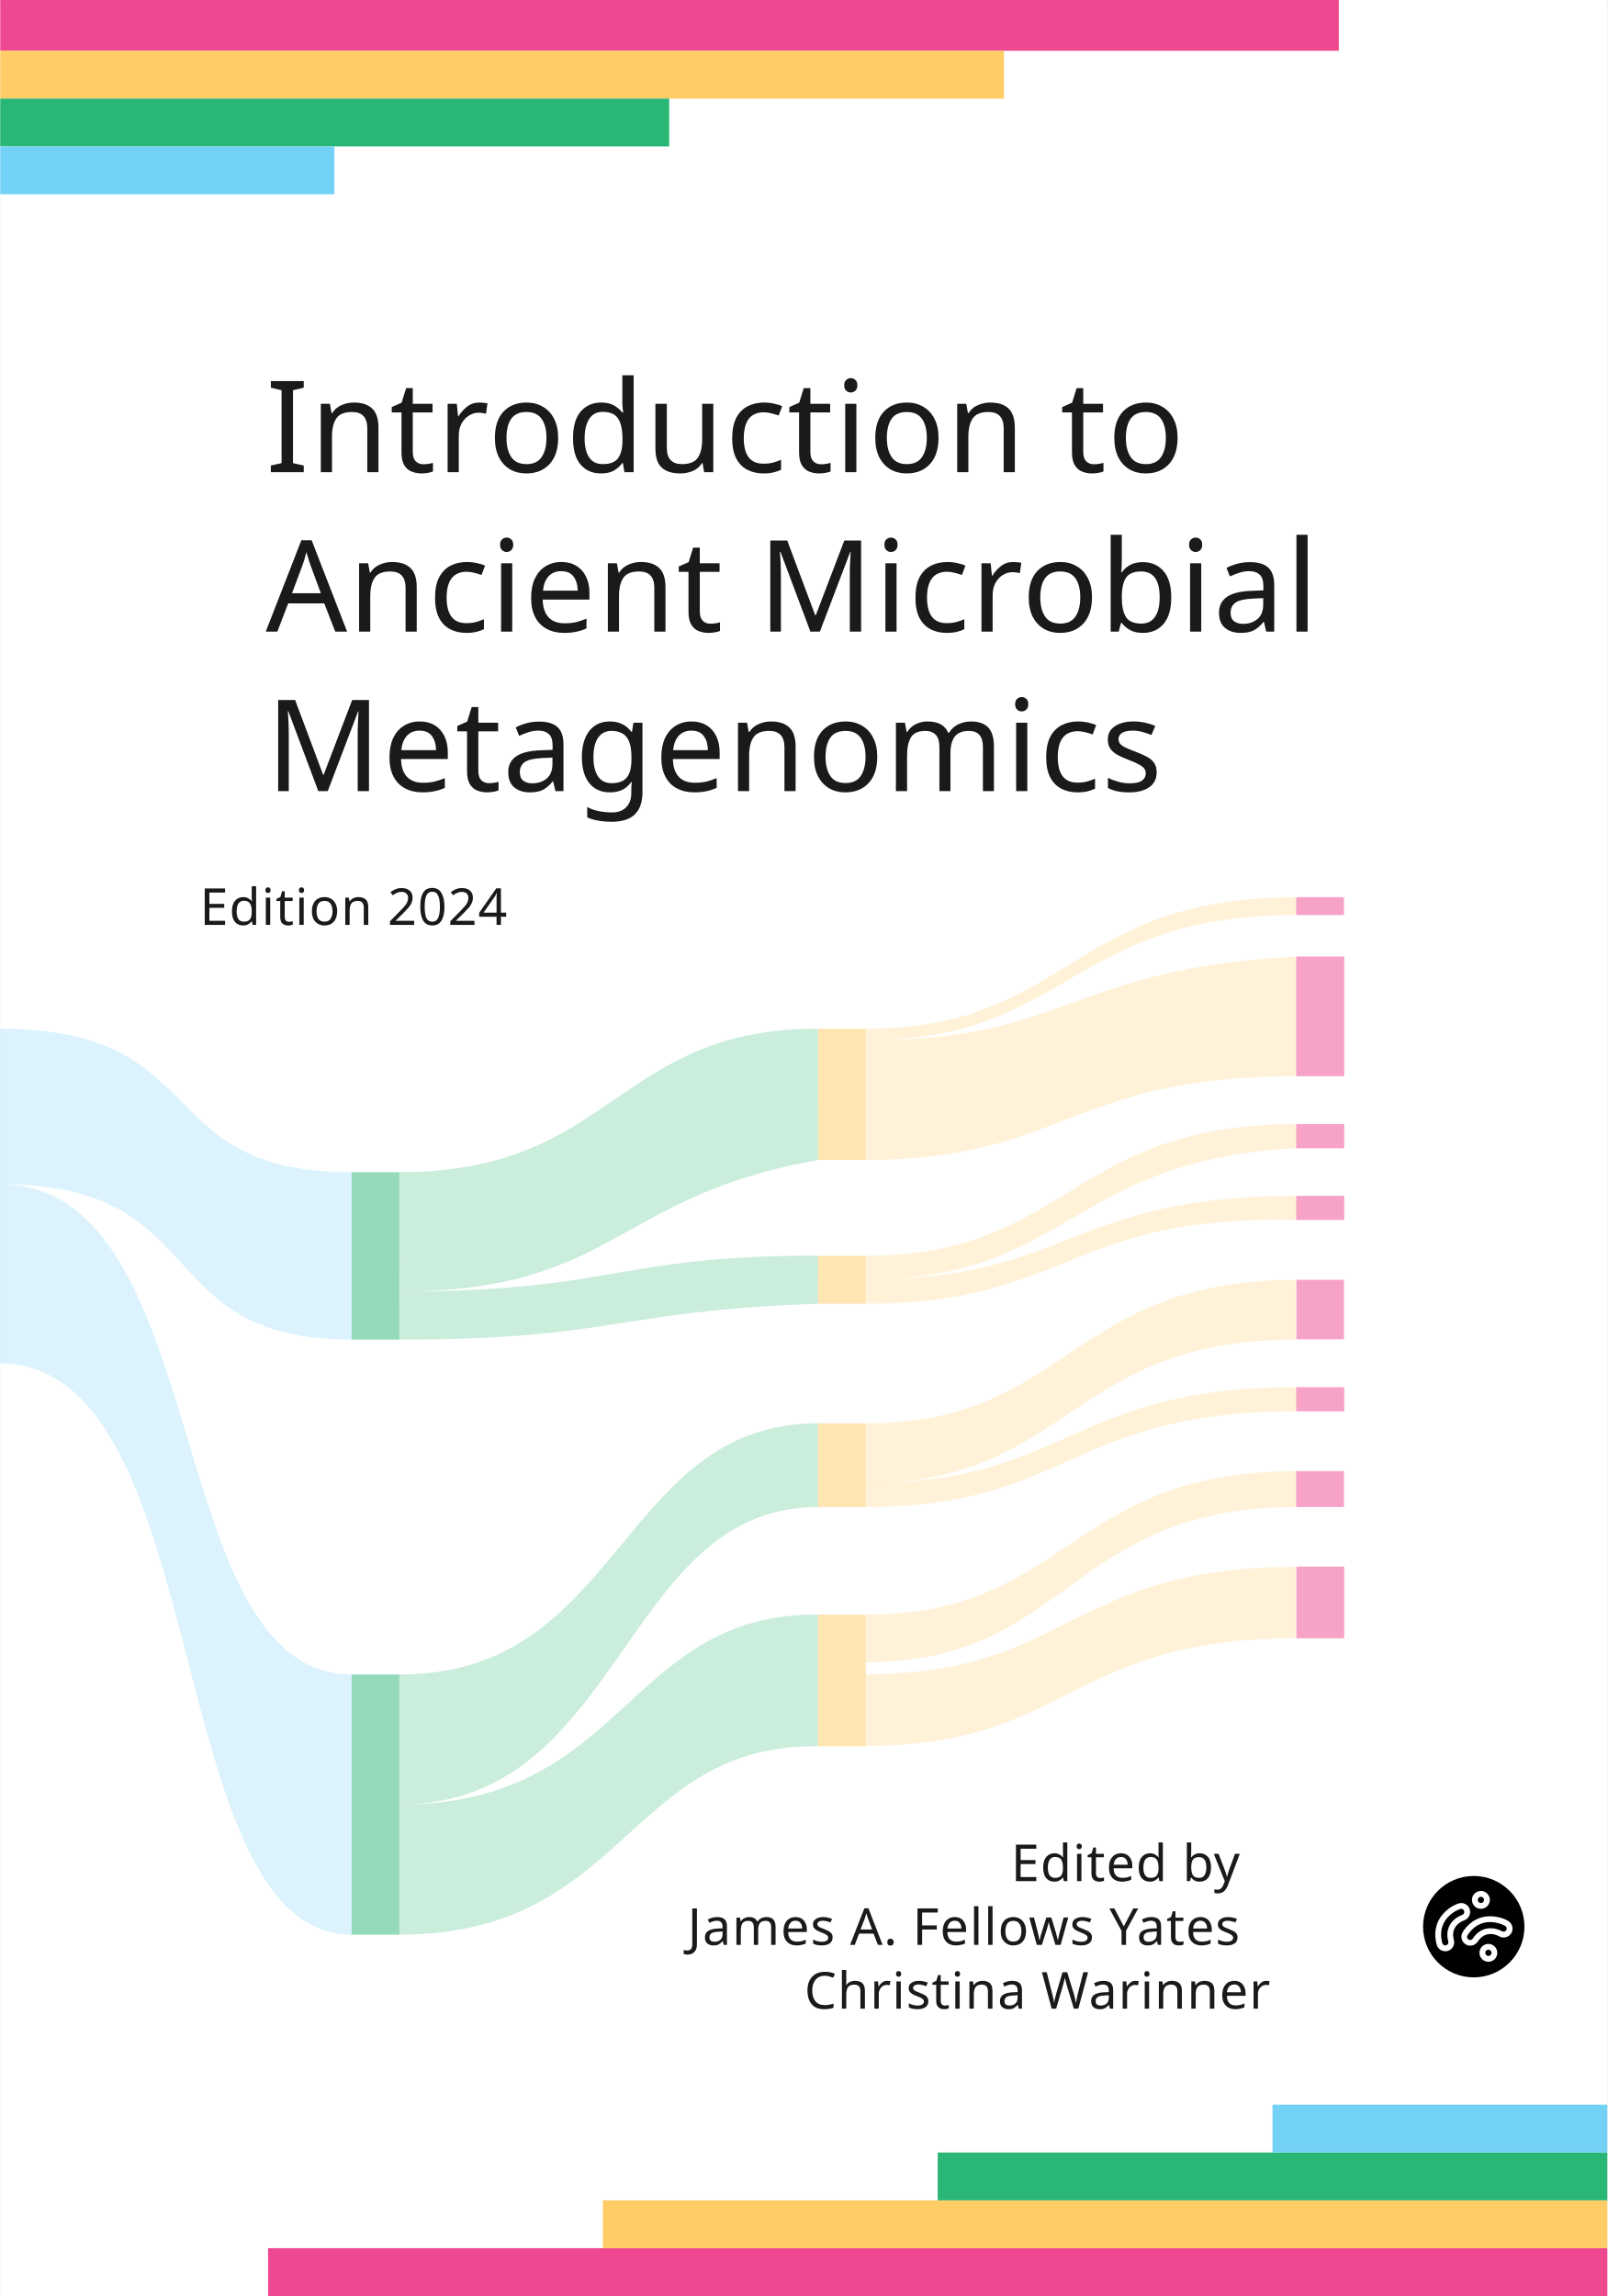
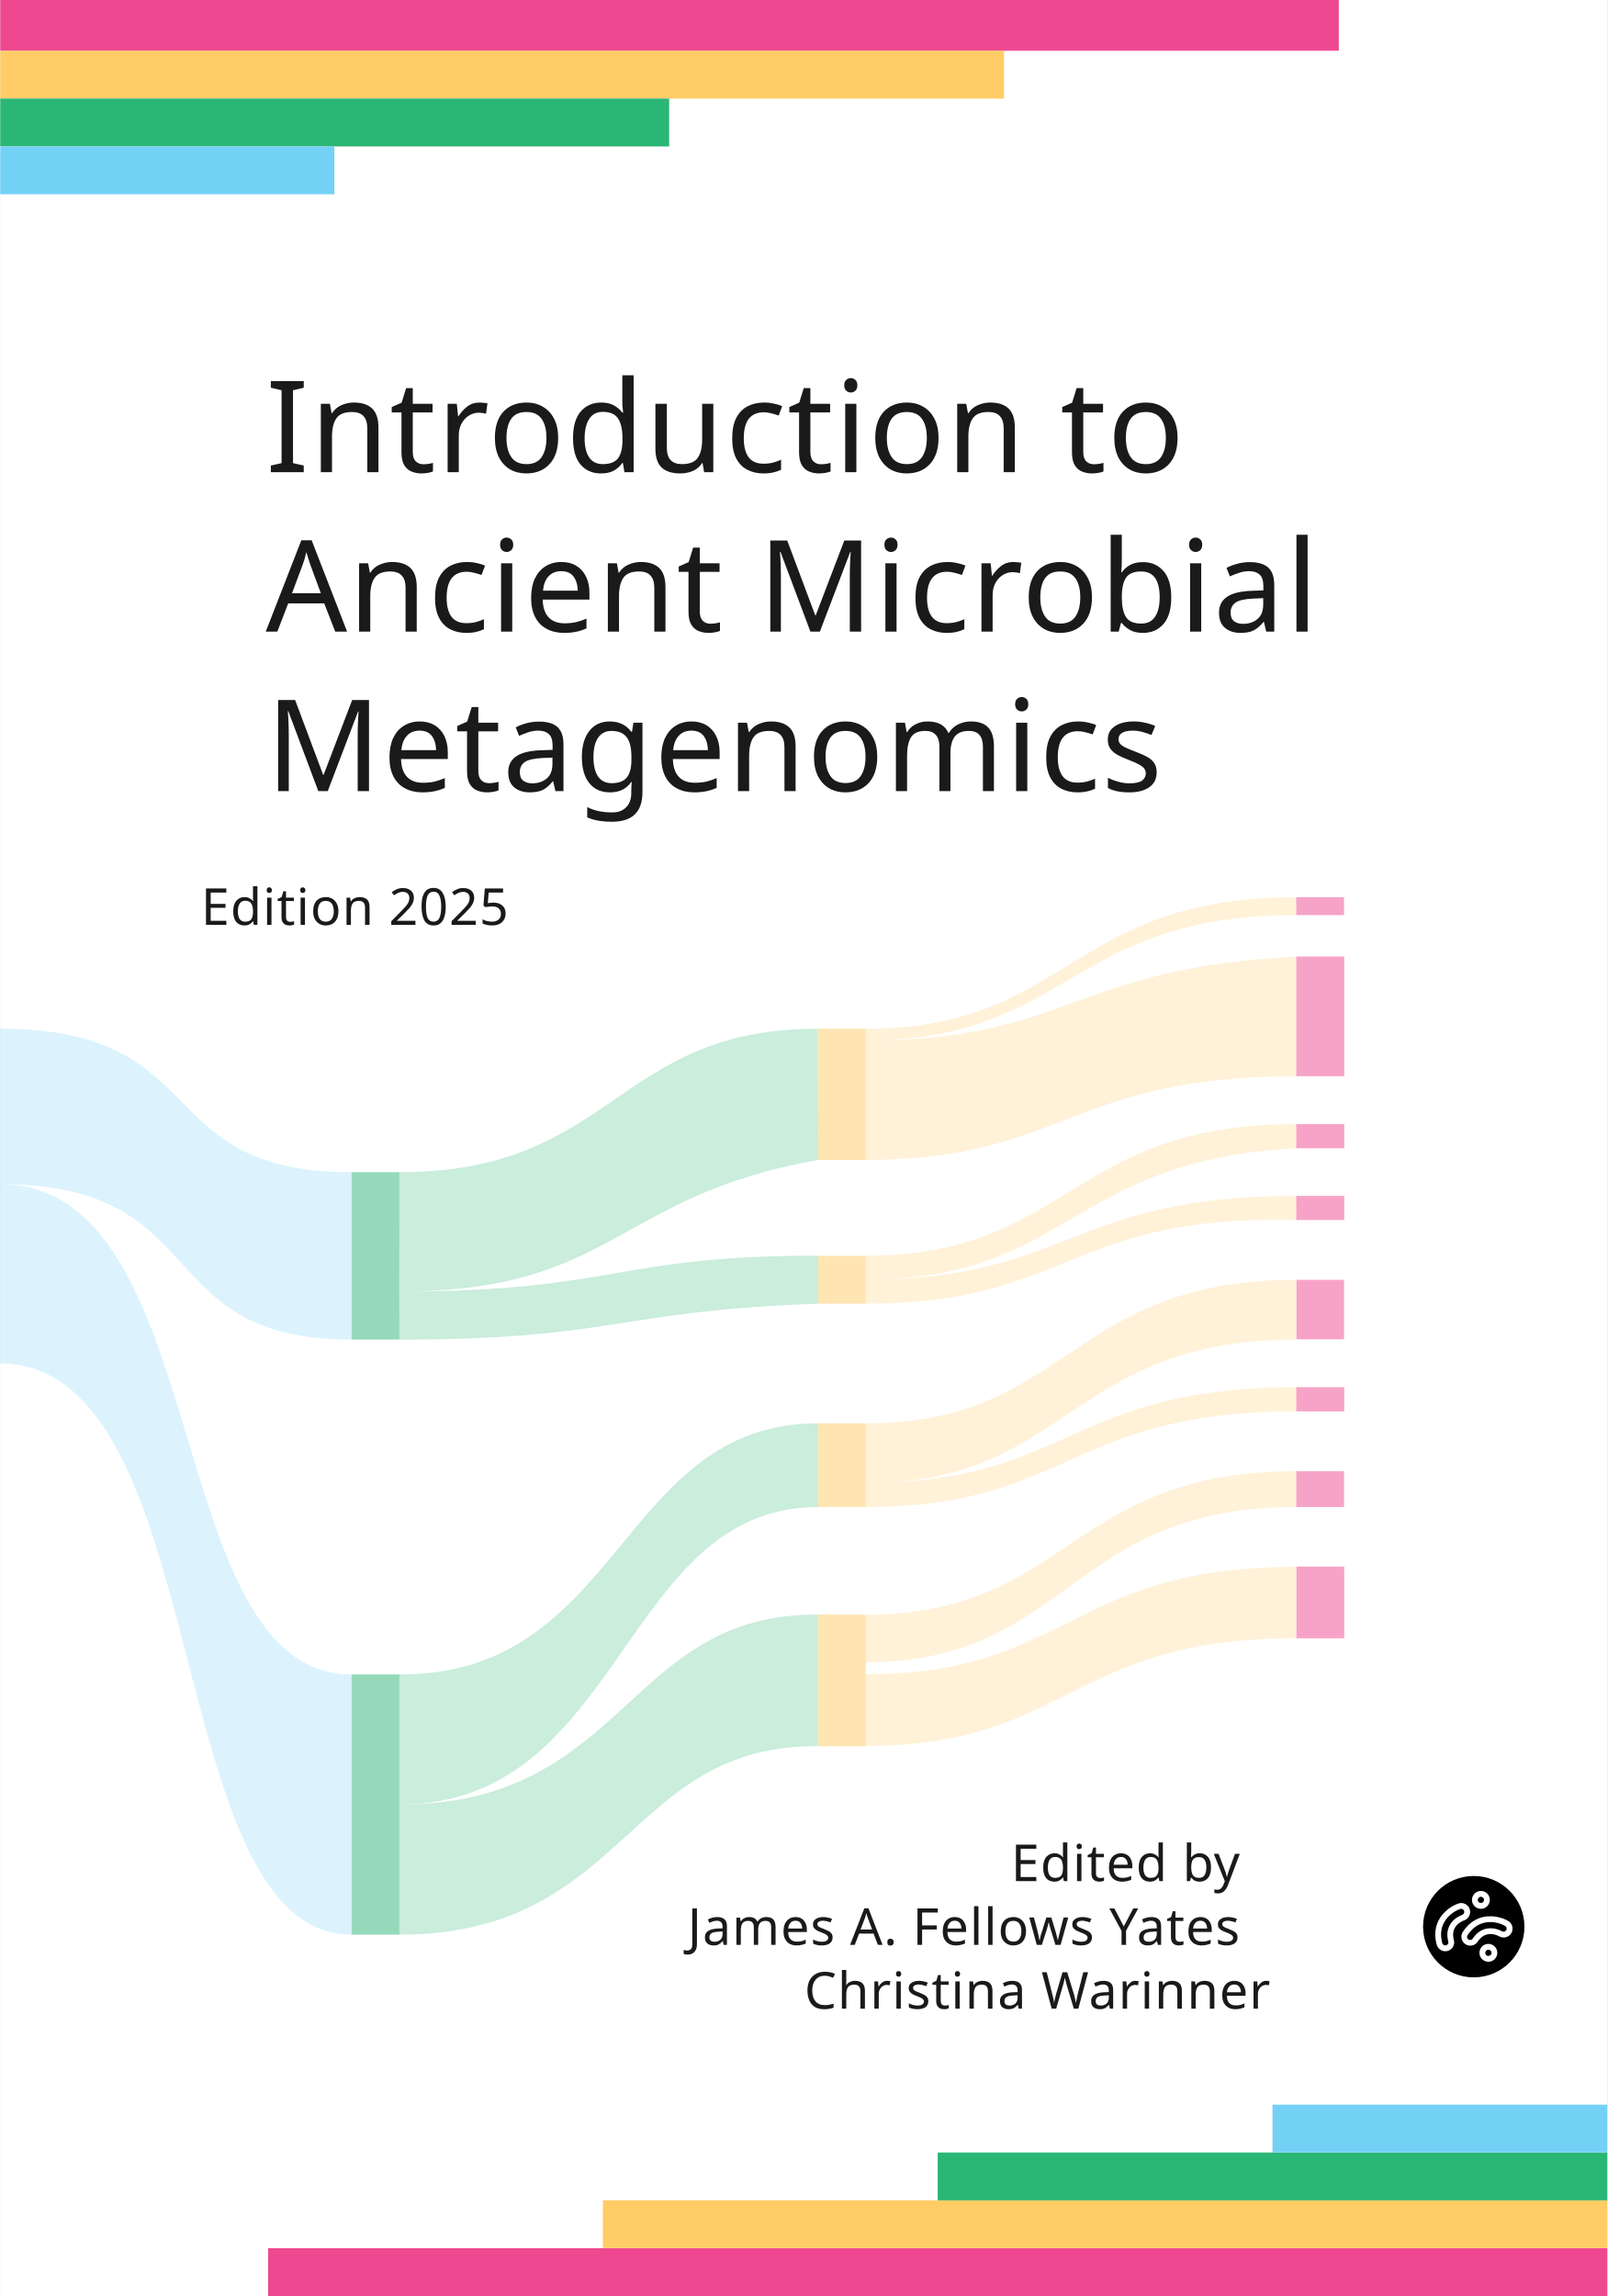
<svg xmlns="http://www.w3.org/2000/svg" width="177.825mm" height="254mm" viewBox="0 0 177.825 254" version="1.1" id="svg1">
  <defs id="defs1">
    <rect x="112.343" y="520" width="447.657" height="200" id="rect28" />
    <rect x="112.343" y="159.023" width="447.657" height="612.134" id="rect23" />
    <rect x="112.343" y="520" width="447.657" height="200" id="rect28-9" />
  </defs>
  <g id="layer1" transform="translate(-197.8833)">
    <rect style="fill:#ffffff;stroke:none;stroke-width:0.529;stroke-linecap:square;stroke-linejoin:round" id="rect1" width="177.8" height="254" x="197.908" y="0" ry="0.211" />
    <rect style="fill:#ee4890;fill-opacity:1;stroke:none;stroke-width:0.529;stroke-linecap:square;stroke-linejoin:round" id="rect2" width="148.094" height="5.615" x="197.908" y="0" ry="0" />
    <rect style="fill:#ffcc66;fill-opacity:1;stroke:none;stroke-width:0.529;stroke-linecap:square;stroke-linejoin:round" id="rect2-6" width="111.052" height="5.292" x="197.908" y="5.615" ry="0" />
    <rect style="fill:#2ab675;fill-opacity:1;stroke:none;stroke-width:0.529;stroke-linecap:square;stroke-linejoin:round" id="rect2-6-2" width="74.011" height="5.292" x="197.908" y="10.907" ry="0" />
    <rect style="fill:#74d1f6;fill-opacity:1;stroke:none;stroke-width:0.529;stroke-linecap:square;stroke-linejoin:round" id="rect2-6-2-3" width="36.969" height="5.292" x="197.908" y="16.198" ry="0" />
    <text xml:space="preserve" style="font-size:14.111px;line-height:normal;font-family:'Albert Sans';-inkscape-font-specification:'Albert Sans';text-align:end;text-decoration-color:#000000;letter-spacing:0.106px;text-anchor:end;fill:#1a1a1a;fill-opacity:1;stroke:none;stroke-width:0.529;stroke-linecap:square;stroke-linejoin:round" x="227.285" y="52.235" id="text4">
      <tspan style="font-size:14.111px;text-align:start;text-anchor:start;stroke-width:0.529" x="227.285" y="52.235" id="tspan12">Introduction to </tspan>
      <tspan style="font-size:14.111px;text-align:start;text-anchor:start;stroke-width:0.529" x="227.285" y="69.874" id="tspan16">Ancient Microbial</tspan>
      <tspan style="font-size:14.111px;text-align:start;text-anchor:start;stroke-width:0.529" x="227.285" y="87.513" id="tspan15">Metagenomics</tspan>
    </text>
    <text xml:space="preserve" style="font-size:5.644px;line-height:normal;font-family:'Albert Sans';-inkscape-font-specification:'Albert Sans';text-align:start;text-decoration-color:#000000;letter-spacing:0.106px;text-anchor:start;fill:#1a1a1a;fill-opacity:1;stroke:none;stroke-width:0.529;stroke-linecap:square;stroke-linejoin:round" x="345.962" y="201.044" id="text8">
      <tspan style="font-style:italic;font-size:5.644px;text-align:end;text-anchor:end;stroke-width:0.529" x="345.962" y="201.044" id="tspan18" />
      <tspan style="font-size:5.644px;text-align:end;text-anchor:end;stroke-width:0.529" x="345.962" y="208.099" id="tspan17">Edited by</tspan>
      <tspan style="font-size:5.644px;text-align:end;text-anchor:end;stroke-width:0.529" x="345.962" y="215.155" id="tspan11">James A. Fellows Yates</tspan>
      <tspan style="font-size:5.644px;text-align:end;text-anchor:end;stroke-width:0.529" x="347.754" y="222.21" id="tspan10">Christina Warinner </tspan>
    </text>
    <g id="g8" transform="matrix(0.07533679,0,0,0.07533679,355.2822,207.4924)">
      <path class="cls-1" d="M 84.72,26.45 A 12.13,12.13 0 1 0 96.85,38.58 12.14,12.14 0 0 0 84.72,26.45 Z m 0,16.39 A 4.26,4.26 0 1 1 89,38.58 4.26,4.26 0 0 1 84.72,42.84 Z" id="path1" style="fill:#ffffff" />
      <path class="cls-1" d="M 94.89,98.34 A 12.13,12.13 0 1 0 107,110.47 12.15,12.15 0 0 0 94.89,98.34 Z m 0,16.39 a 4.26,4.26 0 1 1 4.25,-4.26 4.26,4.26 0 0 1 -4.25,4.26 z" id="path2" style="fill:#ffffff" />
      <path class="cls-1" d="M 69.43,51 A 12.11,12.11 0 0 0 54.09,43.44 c -10,3.41 -23.59,12.76 -28.95,27.92 -3,8.55 -3.18,18 -0.45,28 A 12.14,12.14 0 0 0 36.36,108.28 12.09,12.09 0 0 0 48,93.05 C 42.85,74.13 58.7,67.49 61.91,66.36 A 12.13,12.13 0 0 0 69.43,51 Z M 59.34,58.93 C 49.59,62.36 34.63,73.85 40.43,95.12 a 4.21,4.21 0 0 1 -0.41,3.2 4.17,4.17 0 0 1 -2.55,2 4.22,4.22 0 0 1 -5.18,-3 C 30,88.88 30.08,81 32.56,74 v 0 C 37,61.53 48.29,53.78 56.63,50.94 a 4.223,4.223 0 1 1 2.71,8 z" id="path3" style="fill:#ffffff" />
      <path class="cls-1" d="M 121.57,67.06 C 112.4,61.81 96.4,57.8 81.48,63.8 73.07,67.18 65.9,73.29 60.18,82 a 12.12,12.12 0 0 0 3.44,16.75 12.09,12.09 0 0 0 16.75,-3.44 c 10.79,-16.38 26.25,-8.87 29.22,-7.21 a 12.093,12.093 0 0 0 12,-21 z m -2.35,12.58 a 4.26,4.26 0 0 1 -5.77,1.57 c -9,-5 -27.53,-8.67 -39.66,9.74 a 4.11,4.11 0 0 1 -2.66,1.8 4.21,4.21 0 0 1 -4.37,-6.44 C 71.58,79 77.52,73.87 84.42,71.1 a 35,35 0 0 1 13.08,-2.45 42,42 0 0 1 20.15,5.24 4.22,4.22 0 0 1 1.57,5.75 z" id="path4" style="fill:#ffffff" />
      <circle cx="75" cy="75" r="74.44" id="circle4" />
      <path class="cls-1" d="M 85.5,22.54 A 13.12,13.12 0 1 0 98.61,35.66 13.13,13.13 0 0 0 85.5,22.54 Z m 0,17.72 a 4.6,4.6 0 1 1 4.6,-4.6 4.61,4.61 0 0 1 -4.6,4.6 z" id="path5" style="fill:#ffffff" />
      <path class="cls-1" d="m 96.48,100.27 a 13.12,13.12 0 1 0 13.12,13.12 13.13,13.13 0 0 0 -13.12,-13.12 z m 0,17.72 a 4.6,4.6 0 1 1 4.61,-4.6 4.61,4.61 0 0 1 -4.61,4.61 z" id="path6" style="fill:#ffffff" />
      <path class="cls-1" d="M 69,49.13 A 13.09,13.09 0 0 0 52.38,41 C 41.56,44.68 26.87,54.8 21.07,71.19 17.8,80.43 17.64,90.62 20.59,101.46 a 13.07,13.07 0 0 0 16.05,9.18 13.09,13.09 0 0 0 9.18,-16 C 40.24,74.19 57.39,67.01 60.82,65.79 A 13.13,13.13 0 0 0 69,49.13 Z M 58.05,57.66 C 47.51,61.38 31.34,73.8 37.6,96.8 a 4.56,4.56 0 0 1 -3.2,5.59 4.57,4.57 0 0 1 -5.59,-3.21 C 26.32,90 26.41,81.57 29.1,74 v 0 c 4.78,-13.52 17,-21.9 26,-25 a 4.67,4.67 0 0 1 1.47,-0.24 4.59,4.59 0 0 1 2,0.47 4.54,4.54 0 0 1 2.3,2.62 4.59,4.59 0 0 1 -2.82,5.81 z" id="path7" style="fill:#ffffff" />
      <path class="cls-1" d="m 125.34,66.45 c -9.92,-5.68 -27.22,-10 -43.35,-3.53 -9.1,3.66 -16.85,10.27 -23,19.66 a 13.09,13.09 0 0 0 3.72,18.1 13,13 0 0 0 7.17,2.17 12.59,12.59 0 0 0 2.66,-0.28 12.9,12.9 0 0 0 8.25,-5.57 c 11.67,-17.7 28.38,-9.59 31.6,-7.79 a 13.088,13.088 0 0 0 13,-22.72 z m -2.55,13.61 a 4.59,4.59 0 0 1 -6.23,1.69 C 106.8,76.3 86.79,72.38 73.68,92.28 a 4.56,4.56 0 1 1 -7.61,-5 c 5.21,-7.91 11.64,-13.44 19.1,-16.44 a 37.81,37.81 0 0 1 14.14,-2.65 45.25,45.25 0 0 1 21.79,5.67 4.56,4.56 0 0 1 1.69,6.2 z" id="path8" style="fill:#ffffff" />
    </g>
    <rect style="fill:#ee4890;fill-opacity:1;stroke:none;stroke-width:0.529;stroke-linecap:square;stroke-linejoin:round" id="rect2-4" width="148.167" height="5.292" x="-375.708" y="-254" ry="0" transform="scale(-1)" />
    <rect style="fill:#ffcc66;fill-opacity:1;stroke:none;stroke-width:0.529;stroke-linecap:square;stroke-linejoin:round" id="rect2-6-5" width="111.125" height="5.292" x="-375.708" y="-248.708" ry="0" transform="scale(-1)" />
    <rect style="fill:#2ab675;fill-opacity:1;stroke:none;stroke-width:0.529;stroke-linecap:square;stroke-linejoin:round" id="rect2-6-2-0" width="74.083" height="5.292" x="-375.708" y="-243.417" ry="0" transform="scale(-1)" />
    <rect style="fill:#74d1f6;fill-opacity:1;stroke:none;stroke-width:0.529;stroke-linecap:square;stroke-linejoin:round" id="rect2-6-2-3-3" width="37.042" height="5.292" x="-375.708" y="-238.125" ry="0" transform="scale(-1)" />
    <text xml:space="preserve" style="font-size:4.233px;line-height:normal;font-family:'Albert Sans';-inkscape-font-specification:'Albert Sans';text-align:justify;text-decoration-color:#000000;letter-spacing:0.106px;text-anchor:start;fill:#1a1a1a;fill-opacity:1;stroke:none;stroke-width:0.265;stroke-linecap:square;stroke-linejoin:round;stroke-dasharray:none" x="219.06" y="135.541" id="text26">
      <tspan id="tspan26" style="stroke-width:0.265" x="219.06" y="135.541" />
    </text>
-     <text xml:space="preserve" style="font-size:5.644px;line-height:normal;font-family:'Albert Sans';-inkscape-font-specification:'Albert Sans';text-align:start;text-decoration-color:#000000;letter-spacing:0.106px;text-anchor:start;fill:#1a1a1a;fill-opacity:1;stroke:none;stroke-width:0.529;stroke-linecap:square;stroke-linejoin:round" x="261.658" y="102.319" id="text8-9">
-       <tspan style="font-size:5.644px;text-align:end;text-anchor:end;stroke-width:0.529" x="261.764" y="102.319" id="tspan10-8">Edition 2024</tspan>
+     <text xml:space="preserve" style="font-size:5.644px;line-height:normal;font-family:'Albert Sans';-inkscape-font-specification:'Albert Sans';text-align:start;text-decoration-color:#000000;letter-spacing:0.106px;text-anchor:start;fill:#1a1a1a;fill-opacity:1;stroke:none;stroke-width:0.529;stroke-linecap:square;stroke-linejoin:round" x="261.799" y="102.319" id="text8-9">
+       <tspan style="font-size:5.644px;text-align:end;text-anchor:end;stroke-width:0.529" x="261.905" y="102.319" id="tspan10-8">Edition 2025</tspan>
    </text>
    <rect style="opacity:0.5;fill:#2ab675;fill-opacity:1;stroke:none;stroke-width:0.529;stroke-linecap:square;stroke-linejoin:round" id="rect2-6-2-3-3-5-7" width="18.521" height="5.292" x="-148.198" y="236.777" ry="0" transform="rotate(-90)" />
    <rect style="opacity:0.5;fill:#2ab675;fill-opacity:1;stroke:none;stroke-width:0.529;stroke-linecap:square;stroke-linejoin:round" id="rect2-6-2-3-3-5-7-9" width="28.787" height="5.292" x="-214.026" y="236.777" ry="0" transform="rotate(-90)" />
    <rect style="opacity:0.5;fill:#ffcc66;fill-opacity:1;stroke:none;stroke-width:0.529;stroke-linecap:square;stroke-linejoin:round" id="rect2-6-2-3-3-5-7-2" width="14.521" height="5.267" x="-128.323" y="288.396" ry="0" transform="rotate(-90)" />
    <rect style="opacity:0.5;fill:#ffcc66;fill-opacity:1;stroke:none;stroke-width:0.529;stroke-linecap:square;stroke-linejoin:round" id="rect2-6-2-3-3-5-7-2-4" width="5.292" height="5.292" x="-144.229" y="288.371" ry="0" transform="rotate(-90)" />
    <rect style="opacity:0.5;fill:#ffcc66;fill-opacity:1;stroke:none;stroke-width:0.529;stroke-linecap:square;stroke-linejoin:round" id="rect2-6-2-3-3-5-7-2-4-5" width="9.26" height="5.292" x="-166.719" y="288.371" ry="0" transform="rotate(-90)" />
    <rect style="opacity:0.5;fill:#ffcc66;fill-opacity:1;stroke:none;stroke-width:0.529;stroke-linecap:square;stroke-linejoin:round" id="rect2-6-2-3-3-5-7-2-4-5-1-5" width="14.552" height="5.292" x="-193.177" y="288.371" ry="0" transform="rotate(-90)" />
    <path style="opacity:0.25;fill:#2ab675;fill-opacity:1;stroke:none;stroke-width:1.058;stroke-opacity:1" d="m 242.069,199.633 c 25.135,0 25.13,-21.207 46.302,-21.008 -0.005,2.447 -0.005,11.708 1e-5,14.552 -21.172,-0.199 -21.167,20.849 -46.302,20.849 -2e-5,-2.646 0,-11.747 0,-14.393 z" id="path15" />
    <rect style="opacity:0.5;fill:#ee4890;fill-opacity:1;stroke:none;stroke-width:0.529;stroke-linecap:square;stroke-linejoin:round" id="rect2-6-2-3-3-5-7-2-3" width="1.984" height="5.292" x="-101.234" y="341.287" ry="0" transform="rotate(-90)" />
    <rect style="opacity:0.5;fill:#ee4890;fill-opacity:1;stroke:none;stroke-width:0.529;stroke-linecap:square;stroke-linejoin:round" id="rect2-6-2-3-3-5-7-2-3-2" width="13.245" height="5.317" x="-119.062" y="341.287" ry="0" transform="rotate(-90)" />
    <rect style="opacity:0.5;fill:#ee4890;fill-opacity:1;stroke:none;stroke-width:0.529;stroke-linecap:square;stroke-linejoin:round" id="rect2-6-2-3-3-5-7-2-3-5" width="2.677" height="5.317" x="-127.031" y="341.287" ry="0" transform="rotate(-90)" />
    <rect style="opacity:0.5;fill:#ee4890;fill-opacity:1;stroke:none;stroke-width:0.529;stroke-linecap:square;stroke-linejoin:round" id="rect2-6-2-3-3-5-7-2-3-2-5" width="2.677" height="5.317" x="-134.969" y="341.287" ry="0" transform="rotate(-90)" />
    <rect style="opacity:0.5;fill:#ee4890;fill-opacity:1;stroke:none;stroke-width:0.529;stroke-linecap:square;stroke-linejoin:round" id="rect2-6-2-3-3-5-7-2-3-5-5" width="6.583" height="5.267" x="-148.167" y="341.312" ry="0" transform="rotate(-90)" />
    <rect style="opacity:0.5;fill:#ee4890;fill-opacity:1;stroke:none;stroke-width:0.529;stroke-linecap:square;stroke-linejoin:round" id="rect2-6-2-3-3-5-7-2-3-2-5-6" width="2.677" height="5.317" x="-156.135" y="341.287" ry="0" transform="rotate(-90)" />
    <rect style="opacity:0.5;fill:#ee4890;fill-opacity:1;stroke:none;stroke-width:0.529;stroke-linecap:square;stroke-linejoin:round" id="rect2-6-2-3-3-5-7-2-3-5-5-4" width="3.969" height="5.292" x="-166.719" y="341.287" ry="0" transform="rotate(-90)" />
    <path style="opacity:0.25;fill:#ffcc66;fill-opacity:1;stroke:none;stroke-width:1.058;stroke-opacity:1" d="m 293.662,185.208 c 22.49,0 22.49,-11.875 47.625,-11.875 0,1.323 0,6.431 1e-5,7.906 -25.135,-10e-6 -25.135,11.906 -47.625,11.906 z" id="path22" />
    <rect style="opacity:0.5;fill:#ee4890;fill-opacity:1;stroke:none;stroke-width:0.529;stroke-linecap:square;stroke-linejoin:round" id="rect2-6-2-3-3-5-7-2-3-2-5-6-5-2" width="7.938" height="5.292" x="-181.24" y="341.312" ry="0" transform="rotate(-90)" />
    <path style="opacity:0.25;fill:#74d1f6;fill-opacity:1;stroke:none;stroke-width:1.058" d="m 197.883,113.802 c 23.812,0 16.404,15.875 38.894,15.875 1e-5,5.292 1e-5,14.552 0,18.521 -22.49,0 -15.081,-17.198 -38.894,-17.198 z" id="path10" />
    <path style="opacity:0.25;fill:#74d1f6;fill-opacity:1;stroke:none;stroke-width:1.058" d="m 197.883,131 c 23.812,-1e-5 17.727,54.24 38.894,54.24 1e-5,3.969 1.1e-4,23.495 1e-4,28.787 -21.167,1e-5 -15.081,-63.183 -38.894,-63.183 z" id="path11" />
    <path style="opacity:0.25;fill:#2ab675;fill-opacity:1;stroke:none;stroke-width:1.058;stroke-opacity:1" d="m 242.069,129.677 c 23.812,0 23.812,-15.875 46.302,-15.875 -1e-5,2.646 0.025,10.552 0.025,14.521 -22.49,3.969 -22.49,14.552 -46.302,14.552 z" id="path12" />
    <path style="opacity:0.25;fill:#2ab675;fill-opacity:1;stroke:none;stroke-width:1.058;stroke-opacity:1" d="m 242.094,142.875 c 23.812,0 23.812,-3.969 46.302,-3.969 -1e-5,2.117 -0.025,2.148 -0.025,5.323 -22.49,0.794 -22.49,3.969 -46.302,3.969 z" id="path13" />
    <path style="opacity:0.25;fill:#2ab675;fill-opacity:1;stroke:none;stroke-width:1.058;stroke-opacity:1" d="m 242.069,185.239 c 24.619,0.116 24.342,-27.781 46.302,-27.781 0,1.587 0,6.879 1e-5,9.26 -21.696,0 -21.518,32.871 -46.302,32.914 z" id="path14" />
    <path style="opacity:0.25;fill:#ffcc66;fill-opacity:1;stroke:none;stroke-width:1.058;stroke-opacity:1" d="m 293.687,115.094 c 22.49,0 22.465,-13.859 47.6,-13.859 -1e-5,-1.323 -1e-5,-0.661 0,-1.984 -25.135,10e-7 -25.135,14.552 -47.625,14.552 -1e-5,1.323 0.025,-0.031 0.025,1.292 z" id="path16" />
    <path style="opacity:0.25;fill:#ffcc66;fill-opacity:1;stroke:none;stroke-width:1.058;stroke-opacity:1" d="m 293.662,128.323 c 21.874,0 22.49,-9.26 47.625,-9.26 -1e-5,-1.323 -1e-5,-11.922 0,-13.245 -25.135,1.323 -25.11,9.276 -47.6,9.276 z" id="path17" />
    <path style="opacity:0.25;fill:#ffcc66;fill-opacity:1;stroke:none;stroke-width:1.058;stroke-opacity:1" d="m 293.687,141.552 c 22.49,0 22.465,-13.198 47.6,-14.521 -1e-5,-1.323 0.025,-1.354 0.025,-2.677 -25.135,0 -25.135,14.552 -47.625,14.552 -10e-6,1.922 0,1.323 0,2.646 z" id="path18" />
    <path style="opacity:0.25;fill:#ffcc66;fill-opacity:1;stroke:none;stroke-width:1.058;stroke-opacity:1" d="m 293.687,141.552 c 22.49,0 22.49,-9.26 47.625,-9.26 -1e-5,1.323 -0.025,1.354 -0.025,2.677 -25.135,-0.623 -25.135,9.26 -47.625,9.26 -10e-6,-1.323 0.025,-1.354 0.025,-2.677 z" id="path19" />
    <path style="opacity:0.25;fill:#ffcc66;fill-opacity:1;stroke:none;stroke-width:1.058;stroke-opacity:1" d="m 293.662,157.458 c 22.49,1e-5 22.49,-15.875 47.625,-15.875 0,1.984 -1e-5,5.292 0,6.615 -25.135,1e-5 -25.135,15.875 -47.625,15.875 -1e-5,-1.323 -1e-5,-5.292 0,-6.615 z" id="path20" />
    <path style="opacity:0.25;fill:#ffcc66;fill-opacity:1;stroke:none;stroke-width:1.058;stroke-opacity:1" d="m 293.662,166.719 c 22.49,0 22.49,-10.583 47.625,-10.583 -1e-5,-1.323 0.025,-0.693 0.025,-2.677 -25.135,0 -25.135,10.583 -47.625,10.583 -10e-6,1.323 -0.025,1.354 -0.025,2.677 z" id="path21" />
    <path style="opacity:0.25;fill:#ffcc66;fill-opacity:1;stroke:none;stroke-width:1.058;stroke-opacity:1" d="m 293.662,178.625 c 22.49,0 22.49,-15.875 47.625,-15.875 v 3.969 c -25.135,0 -25.135,17.167 -47.625,17.167 z" id="path22-0" />
  </g>
</svg>
